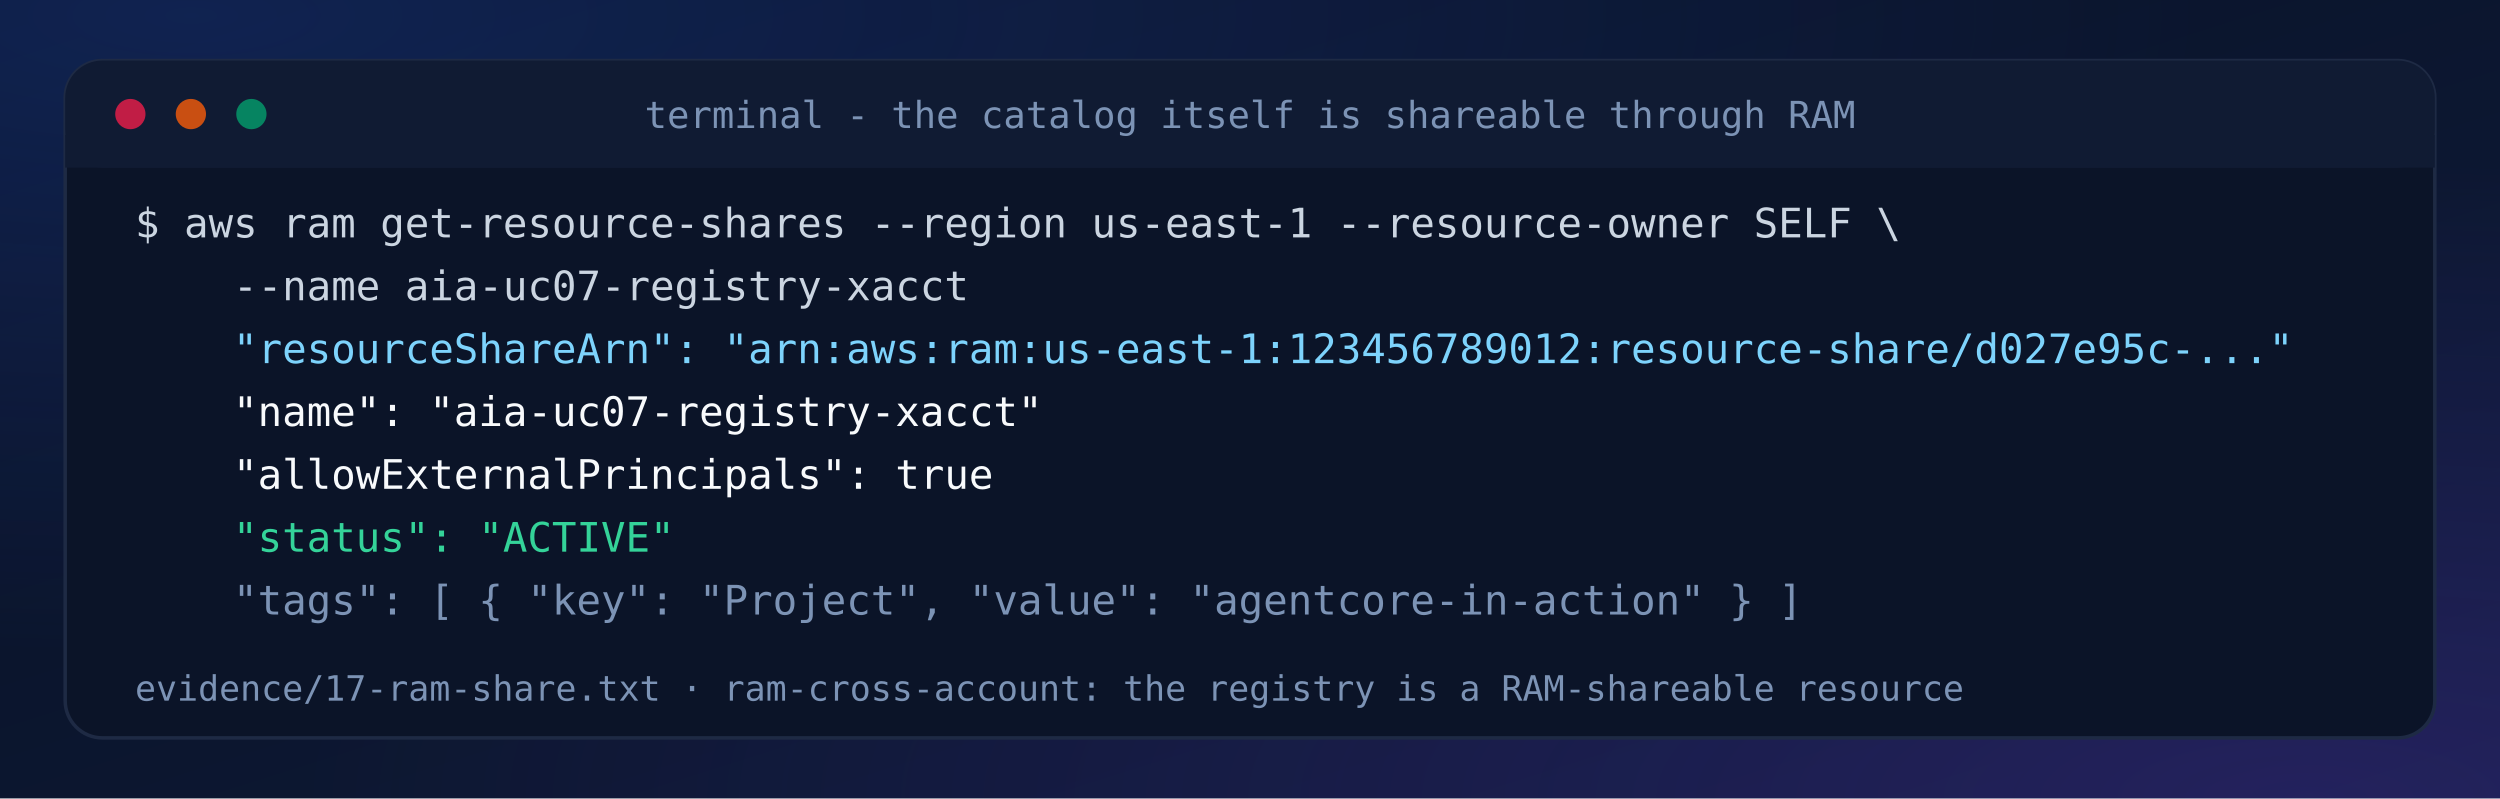
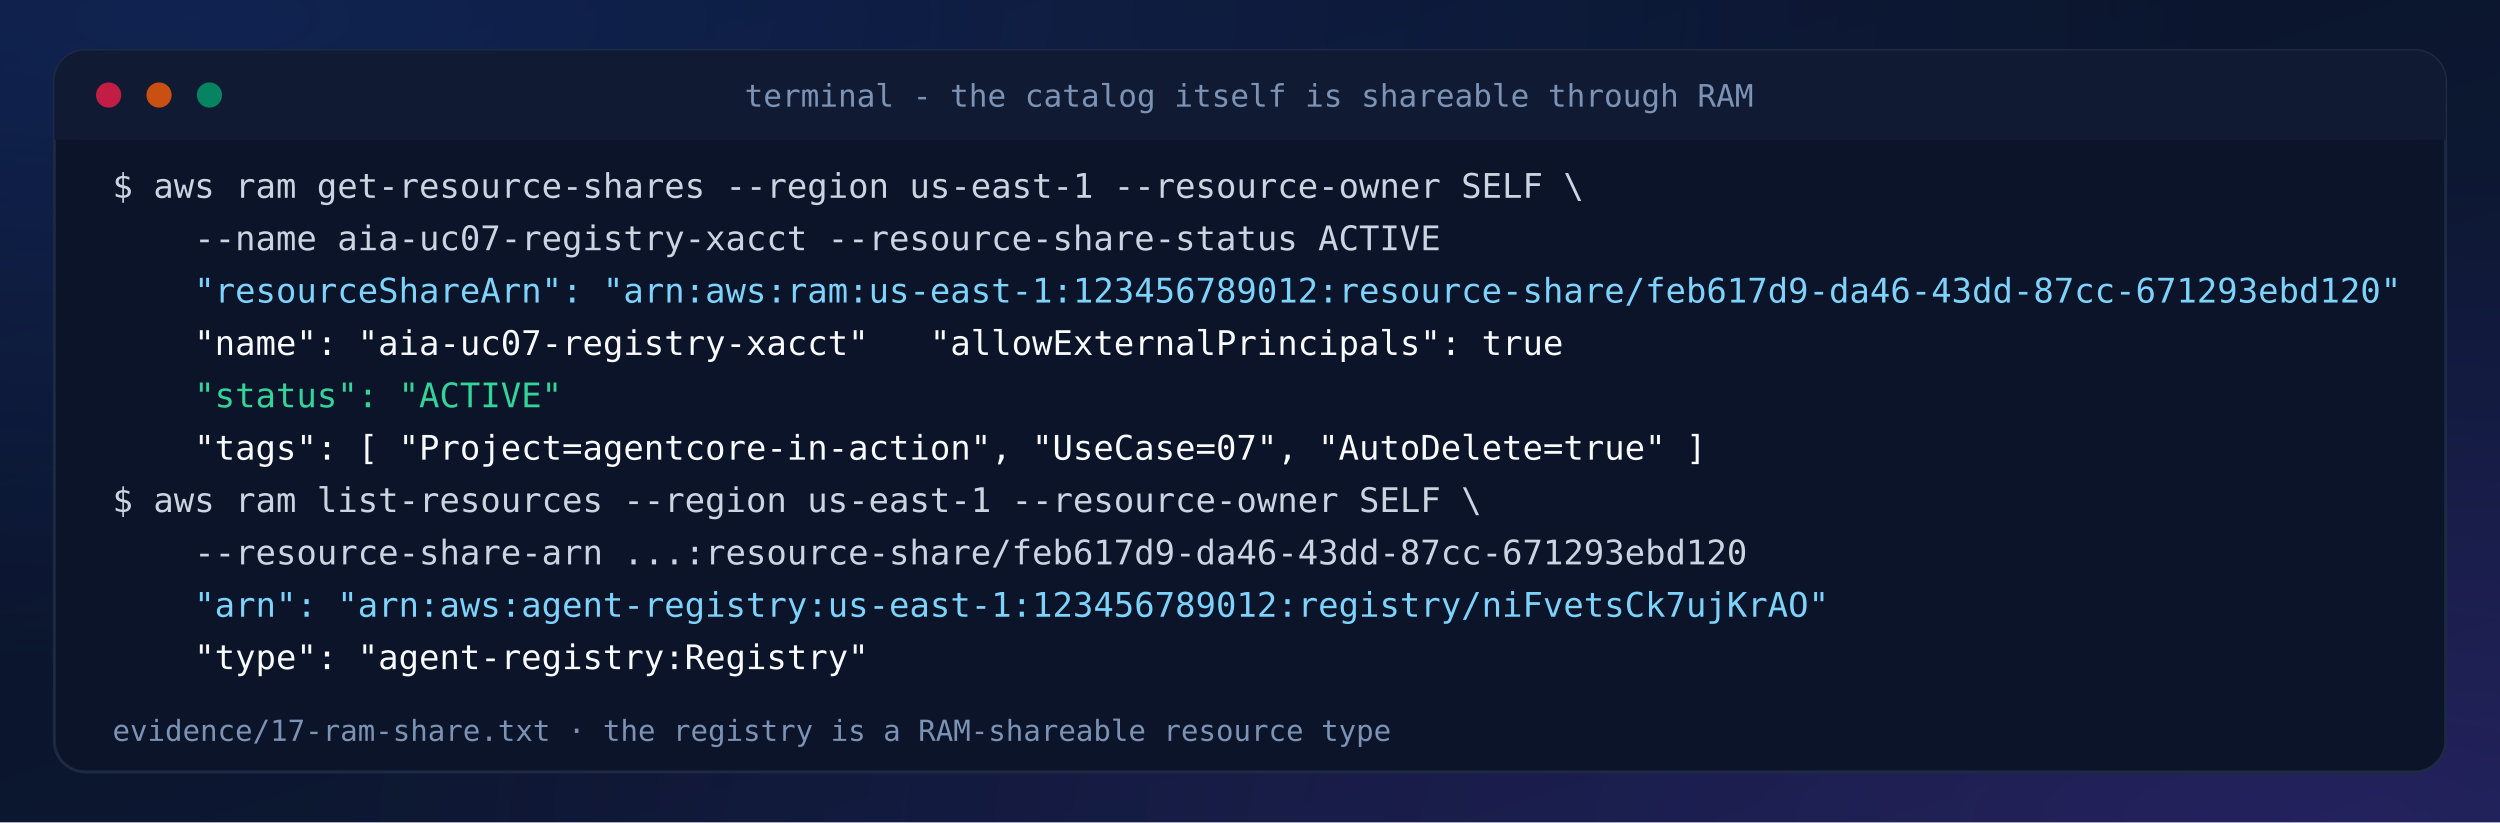
- <svg xmlns="http://www.w3.org/2000/svg" viewBox="0 0 1074 343" width="1074" height="343" role="img">
+ <svg xmlns="http://www.w3.org/2000/svg" viewBox="0 0 1289 424" width="1289" height="424" role="img">
  <defs>
    <linearGradient id="bg" x1="0" y1="0" x2="1" y2="1">
      <stop offset="0" stop-color="#0a1024" />
      <stop offset="1" stop-color="#0d1c3a" />
    </linearGradient>
    <radialGradient id="g1" cx="0.08" cy="0.02" r="0.8">
      <stop offset="0" stop-color="#2563eb" stop-opacity="0.22" />
      <stop offset="1" stop-color="#2563eb" stop-opacity="0" />
    </radialGradient>
    <radialGradient id="g2" cx="0.92" cy="1.0" r="0.8">
      <stop offset="0" stop-color="#7c3aed" stop-opacity="0.20" />
      <stop offset="1" stop-color="#7c3aed" stop-opacity="0" />
    </radialGradient>
  </defs>
-   <rect width="1074" height="343" fill="url(#bg)" />
-   <rect width="1074" height="343" fill="url(#g1)" />
-   <rect width="1074" height="343" fill="url(#g2)" />
-   <rect x="28" y="26" width="1018" height="291" rx="16" fill="#0b1428" stroke="#1e2a44" stroke-width="1.5" />
-   <rect x="28" y="26" width="1018" height="46" rx="16" fill="#101b33" />
-   <rect x="28" y="58" width="1018" height="14" fill="#101b33" />
+   <rect width="1289" height="424" fill="url(#bg)" />
+   <rect width="1289" height="424" fill="url(#g1)" />
+   <rect width="1289" height="424" fill="url(#g2)" />
+   <rect x="28" y="26" width="1233" height="372" rx="16" fill="#0b1428" stroke="#1e2a44" stroke-width="1.5" />
+   <rect x="28" y="26" width="1233" height="46" rx="16" fill="#101b33" />
+   <rect x="28" y="58" width="1233" height="14" fill="#101b33" />
  <circle cx="56" cy="49" r="6.5" fill="#e11d48" opacity="0.85" />
  <circle cx="82" cy="49" r="6.5" fill="#ea580c" opacity="0.85" />
  <circle cx="108" cy="49" r="6.5" fill="#059669" opacity="0.85" />
-   <text x="537" y="55" font-family="ui-monospace, SFMono-Regular, Menlo, Consolas, monospace" font-size="16" fill="#7c93b5" text-anchor="middle">terminal - the catalog itself is shareable through RAM</text>
+   <text x="644" y="55" font-family="ui-monospace, SFMono-Regular, Menlo, Consolas, monospace" font-size="16" fill="#7c93b5" text-anchor="middle">terminal - the catalog itself is shareable through RAM</text>
  <text x="58" y="102" font-family="ui-monospace, SFMono-Regular, Menlo, Consolas, monospace" font-size="17.5" fill="#cbd5e1" xml:space="preserve">$ aws ram get-resource-shares --region us-east-1 --resource-owner SELF \</text>
-   <text x="58" y="129" font-family="ui-monospace, SFMono-Regular, Menlo, Consolas, monospace" font-size="17.5" fill="#cbd5e1" xml:space="preserve">    --name aia-uc07-registry-xacct</text>
-   <text x="58" y="156" font-family="ui-monospace, SFMono-Regular, Menlo, Consolas, monospace" font-size="17.5" fill="#7dd3fc" xml:space="preserve">    "resourceShareArn": "arn:aws:ram:us-east-1:123456789012:resource-share/d027e95c-..."</text>
-   <text x="58" y="183" font-family="ui-monospace, SFMono-Regular, Menlo, Consolas, monospace" font-size="17.5" fill="#f8fafc" xml:space="preserve">    "name": "aia-uc07-registry-xacct"</text>
-   <text x="58" y="210" font-family="ui-monospace, SFMono-Regular, Menlo, Consolas, monospace" font-size="17.5" fill="#f8fafc" xml:space="preserve">    "allowExternalPrincipals": true</text>
-   <text x="58" y="237" font-family="ui-monospace, SFMono-Regular, Menlo, Consolas, monospace" font-size="17.5" fill="#34d399" xml:space="preserve">    "status": "ACTIVE"</text>
-   <text x="58" y="264" font-family="ui-monospace, SFMono-Regular, Menlo, Consolas, monospace" font-size="17.5" fill="#7c93b5" xml:space="preserve">    "tags": [ { "key": "Project", "value": "agentcore-in-action" } ]</text>
-   <text x="58" y="301" font-family="ui-monospace, SFMono-Regular, Menlo, Consolas, monospace" font-size="15" fill="#7c93b5">evidence/17-ram-share.txt · ram-cross-account: the registry is a RAM-shareable resource</text>
+   <text x="58" y="129" font-family="ui-monospace, SFMono-Regular, Menlo, Consolas, monospace" font-size="17.5" fill="#cbd5e1" xml:space="preserve">    --name aia-uc07-registry-xacct --resource-share-status ACTIVE</text>
+   <text x="58" y="156" font-family="ui-monospace, SFMono-Regular, Menlo, Consolas, monospace" font-size="17.5" fill="#7dd3fc" xml:space="preserve">    "resourceShareArn": "arn:aws:ram:us-east-1:123456789012:resource-share/feb617d9-da46-43dd-87cc-671293ebd120"</text>
+   <text x="58" y="183" font-family="ui-monospace, SFMono-Regular, Menlo, Consolas, monospace" font-size="17.5" fill="#f8fafc" xml:space="preserve">    "name": "aia-uc07-registry-xacct"   "allowExternalPrincipals": true</text>
+   <text x="58" y="210" font-family="ui-monospace, SFMono-Regular, Menlo, Consolas, monospace" font-size="17.5" fill="#34d399" xml:space="preserve">    "status": "ACTIVE"</text>
+   <text x="58" y="237" font-family="ui-monospace, SFMono-Regular, Menlo, Consolas, monospace" font-size="17.5" fill="#f8fafc" xml:space="preserve">    "tags": [ "Project=agentcore-in-action", "UseCase=07", "AutoDelete=true" ]</text>
+   <text x="58" y="264" font-family="ui-monospace, SFMono-Regular, Menlo, Consolas, monospace" font-size="17.5" fill="#cbd5e1" xml:space="preserve">$ aws ram list-resources --region us-east-1 --resource-owner SELF \</text>
+   <text x="58" y="291" font-family="ui-monospace, SFMono-Regular, Menlo, Consolas, monospace" font-size="17.5" fill="#cbd5e1" xml:space="preserve">    --resource-share-arn ...:resource-share/feb617d9-da46-43dd-87cc-671293ebd120</text>
+   <text x="58" y="318" font-family="ui-monospace, SFMono-Regular, Menlo, Consolas, monospace" font-size="17.5" fill="#7dd3fc" xml:space="preserve">    "arn": "arn:aws:agent-registry:us-east-1:123456789012:registry/niFvetsCk7ujKrAO"</text>
+   <text x="58" y="345" font-family="ui-monospace, SFMono-Regular, Menlo, Consolas, monospace" font-size="17.5" fill="#f8fafc" xml:space="preserve">    "type": "agent-registry:Registry"</text>
+   <text x="58" y="382" font-family="ui-monospace, SFMono-Regular, Menlo, Consolas, monospace" font-size="15" fill="#7c93b5">evidence/17-ram-share.txt · the registry is a RAM-shareable resource type</text>
</svg>
